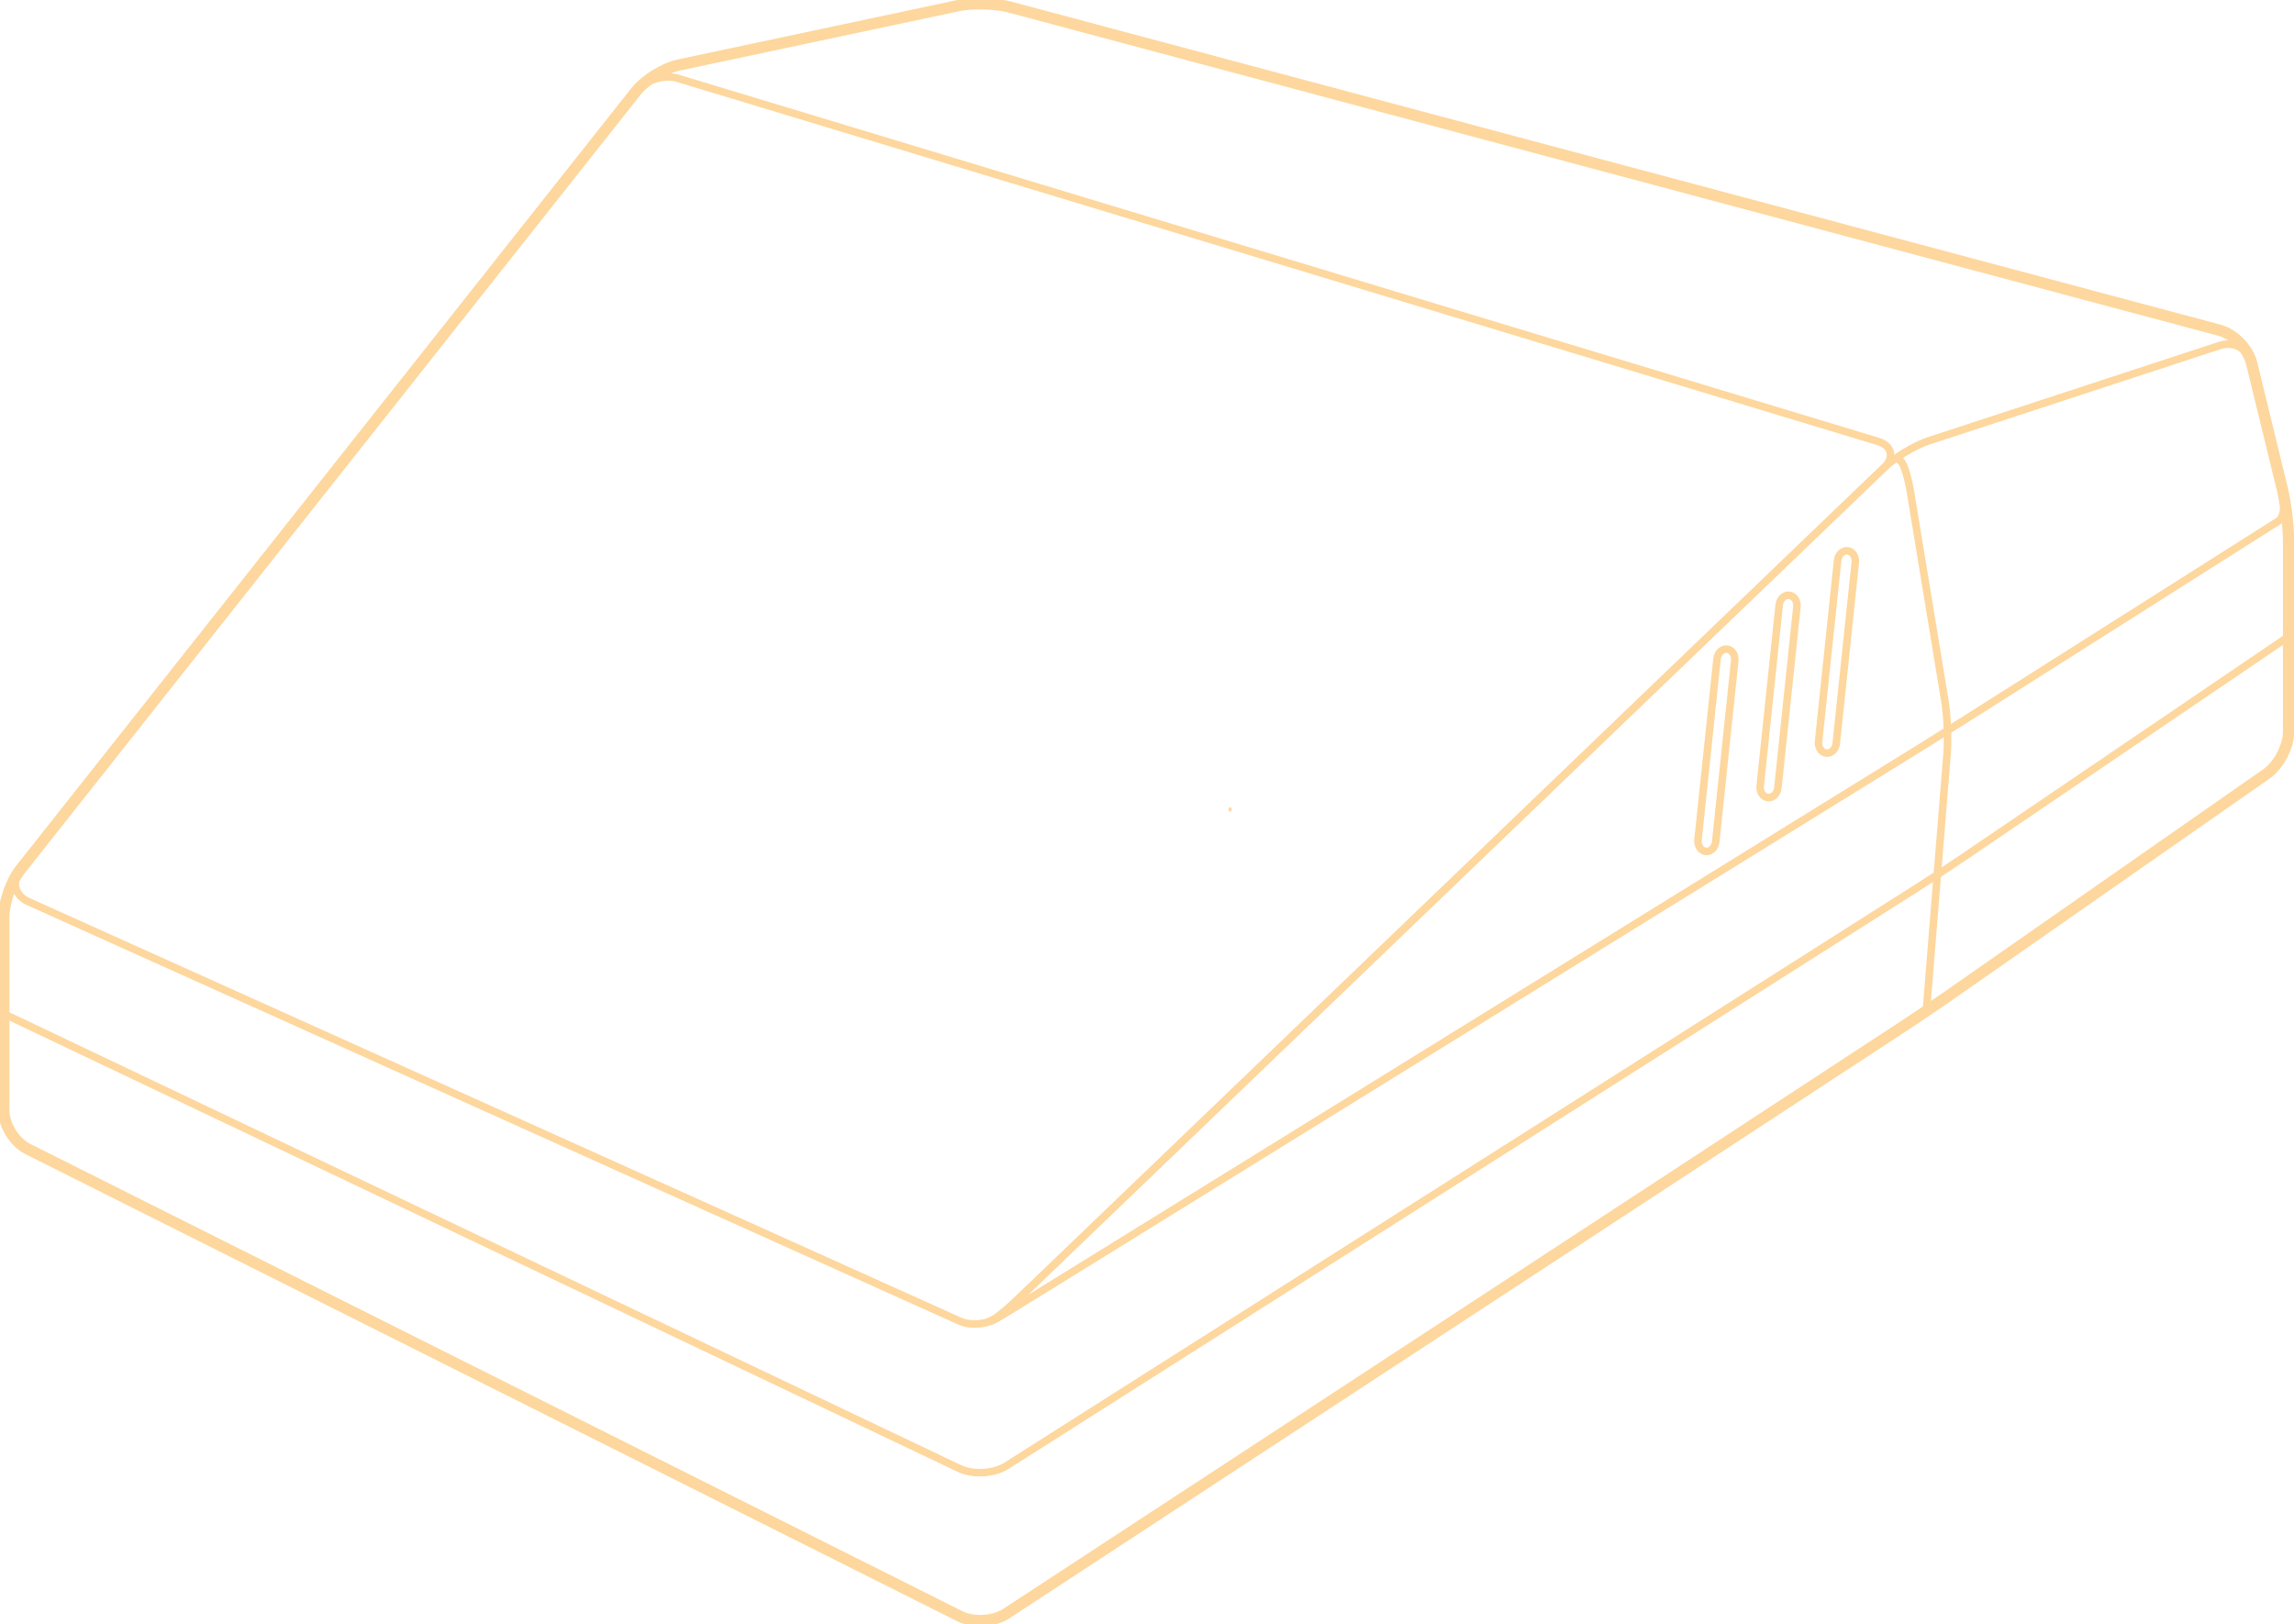
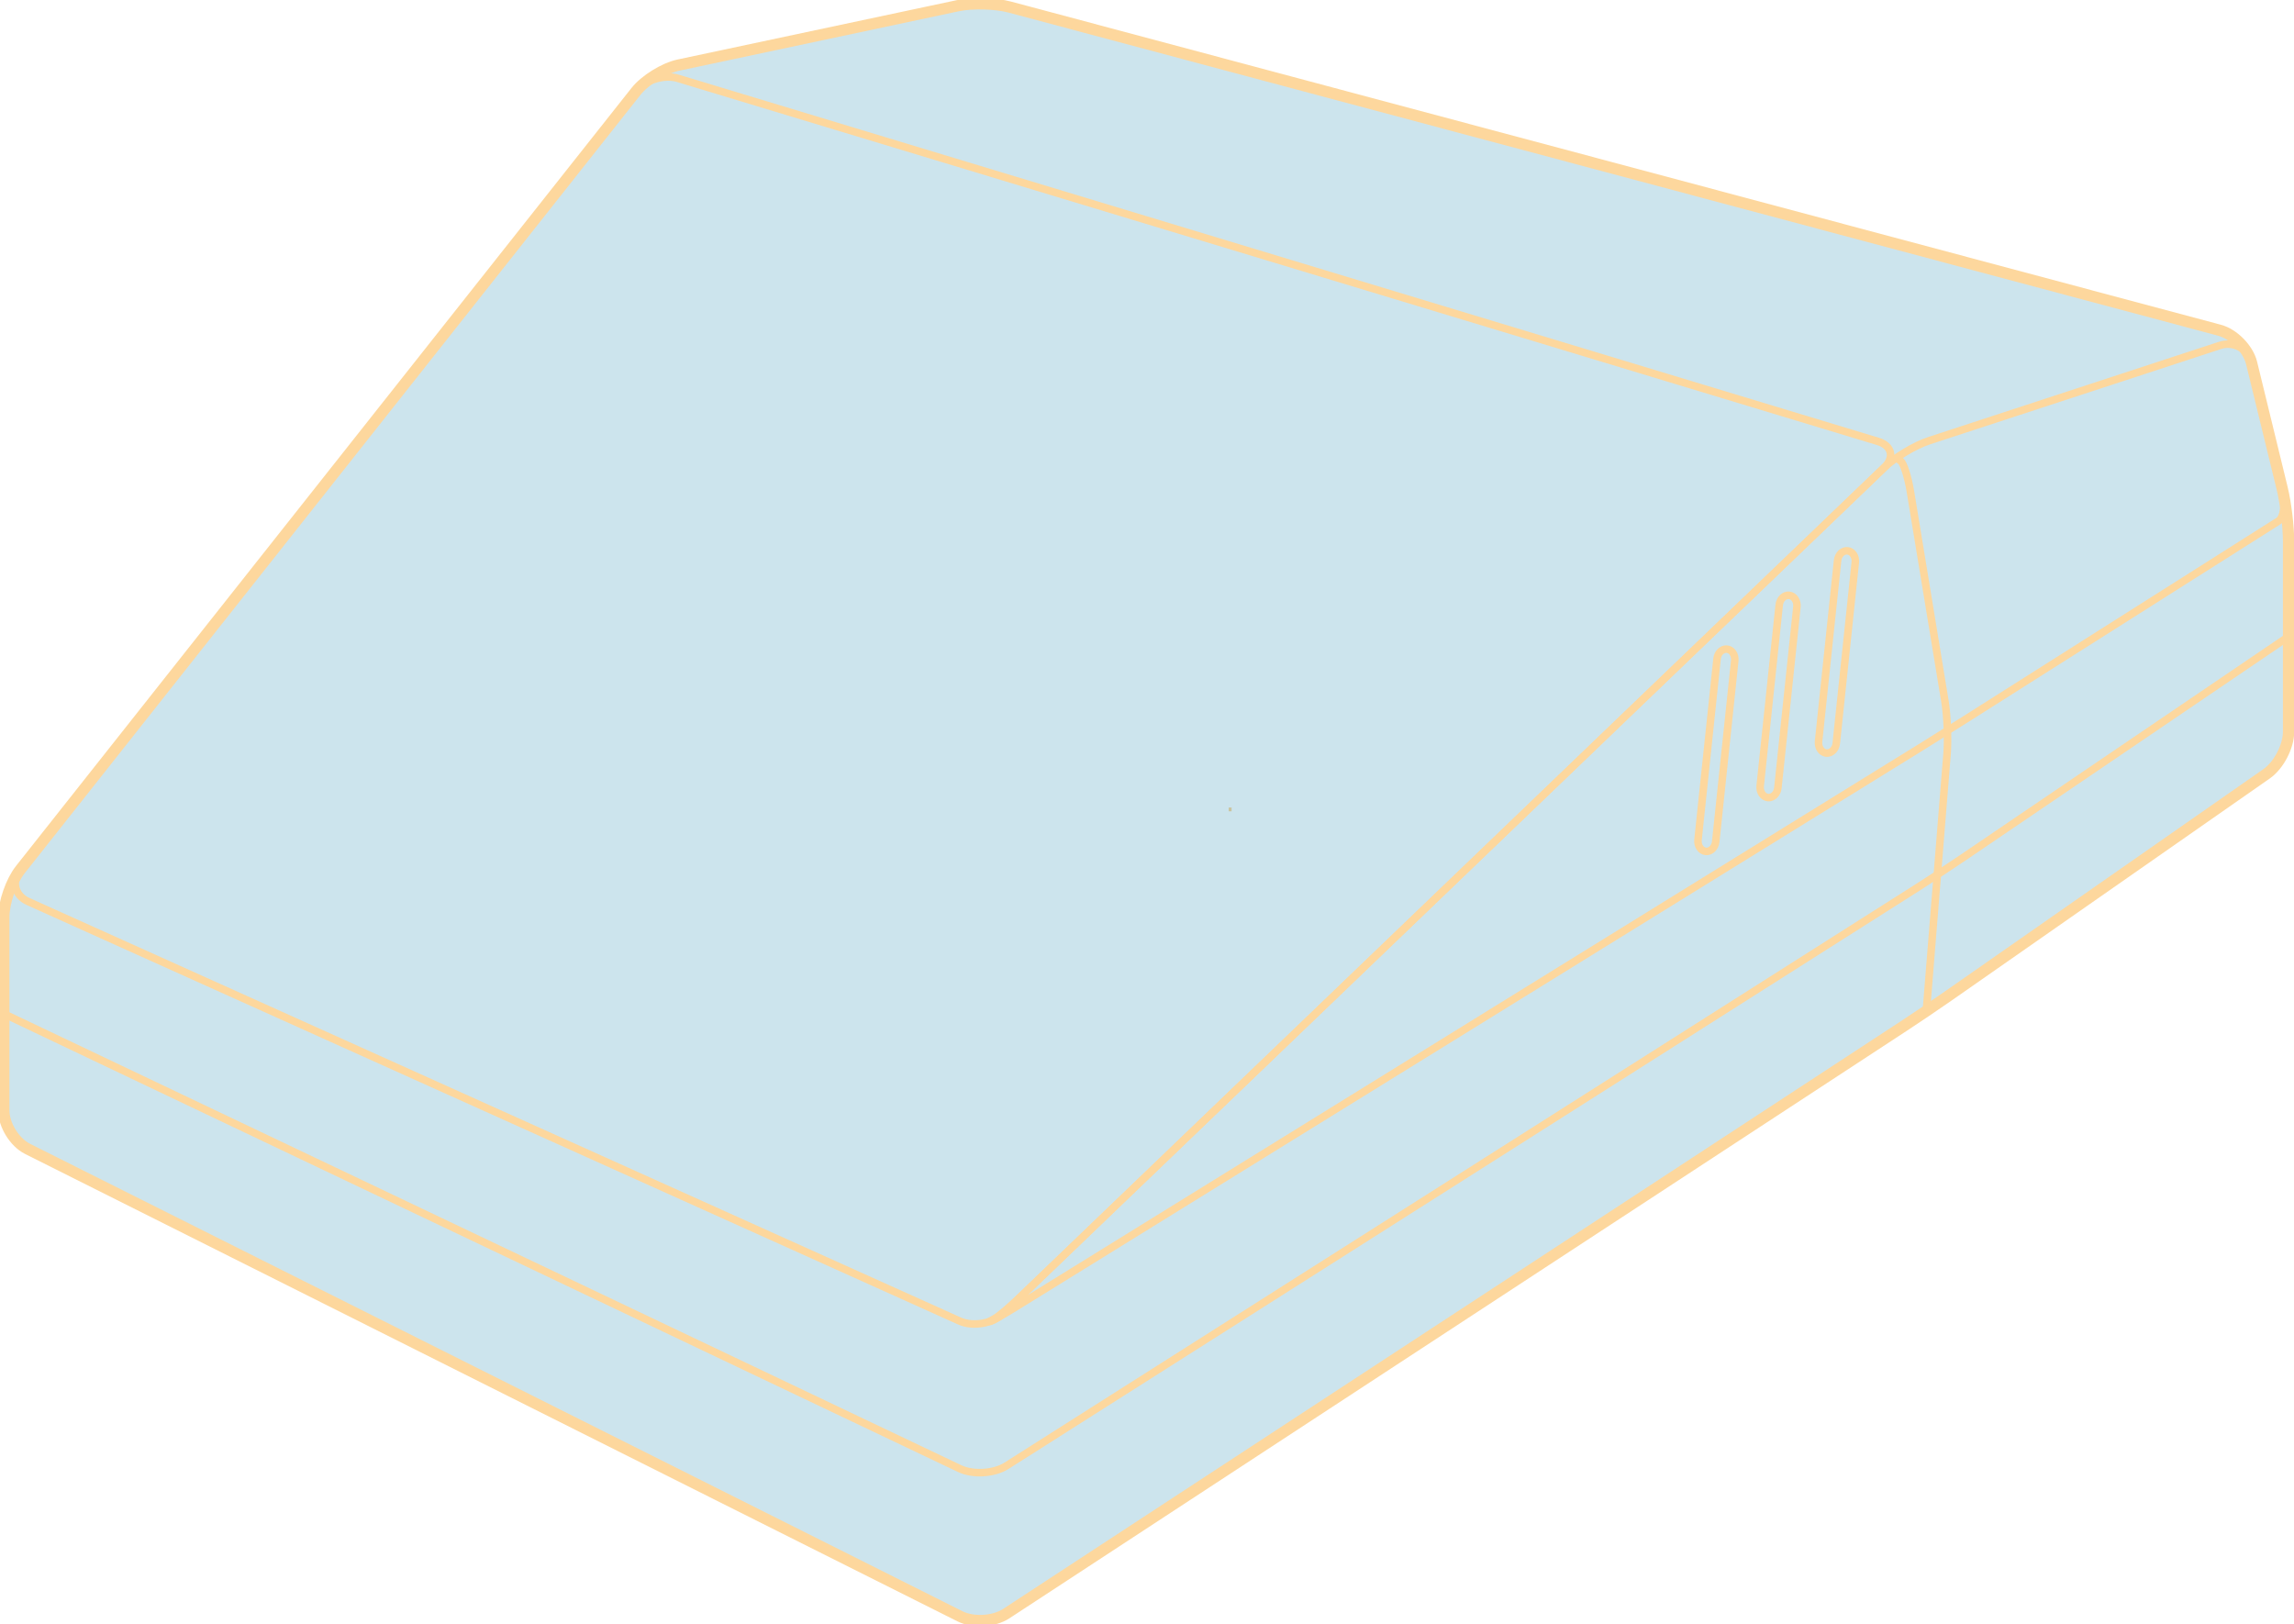
- <svg xmlns="http://www.w3.org/2000/svg" version="1.1" x="0px" y="0px" width="609px" height="431px" viewBox="0 0 609 431" enable-background="new 0 0 609 431" xml:space="preserve">
-   <defs>
+ <svg xmlns="http://www.w3.org/2000/svg" version="1.1" x="0px" y="0px" width="609px" height="431px" viewBox="0 0 609 431" enable-background="new 0 0 609 431" xml:space="preserve" id="svg38">
+   <defs id="defs2">
</defs>
-   <line fill="none" stroke="#fdd79d" stroke-miterlimit="10" x1="326.188" y1="214.901" x2="326.958" y2="214.901" />
-   <g>
-     <path fill="none" stroke="#fdd79d" stroke-width="3" stroke-miterlimit="10" d="M7.335,305.038C3.851,303.291,1,298.674,1,294.775   v-51.248c0-3.898,1.979-9.588,4.396-12.645L168.808,24.31c2.418-3.057,7.516-6.221,11.328-7.032l74.127-15.761   c3.813-0.811,10.013-0.65,13.778,0.355l321.181,85.806c3.766,1.006,7.602,4.927,8.525,8.714l8.132,33.356   c0.924,3.787,1.679,10.074,1.679,13.971v50.566c0,3.897-2.615,8.912-5.812,11.142L517.2,264.437   c-3.196,2.23-8.479,5.803-11.74,7.938L267.123,428.426c-3.261,2.135-8.779,2.453-12.264,0.706L7.335,305.038z" />
+   <line fill="none" stroke="#fdd79d" stroke-miterlimit="10" x1="326.188" y1="214.901" x2="326.958" y2="214.901" id="line4" />
+   <g id="g8" style="fill:#007aa7;fill-opacity:0.2">
+     <path fill="none" stroke="#fdd79d" stroke-width="3" stroke-miterlimit="10" d="M7.335,305.038C3.851,303.291,1,298.674,1,294.775   v-51.248c0-3.898,1.979-9.588,4.396-12.645L168.808,24.31c2.418-3.057,7.516-6.221,11.328-7.032l74.127-15.761   c3.813-0.811,10.013-0.65,13.778,0.355l321.181,85.806c3.766,1.006,7.602,4.927,8.525,8.714l8.132,33.356   c0.924,3.787,1.679,10.074,1.679,13.971v50.566c0,3.897-2.615,8.912-5.812,11.142L517.2,264.437   c-3.196,2.23-8.479,5.803-11.74,7.938L267.123,428.426c-3.261,2.135-8.779,2.453-12.264,0.706L7.335,305.038z" id="path6" style="fill:#007aa7;fill-opacity:0.2" />
  </g>
-   <g>
-     <path fill="none" stroke="#fdd79d" stroke-width="2" stroke-miterlimit="10" d="M254.733,350.729c3.554,1.601,8.762,0.701,11.573-1.998   l233.895-224.582c2.812-2.7,2.059-5.832-1.672-6.96L179.987,20.804c-3.73-1.129-8.761,0.449-11.179,3.506L5.396,230.883   c-2.418,3.057-1.489,6.867,2.065,8.468L254.733,350.729z" />
+   <g id="g12">
+     <path fill="none" stroke="#fdd79d" stroke-width="2" stroke-miterlimit="10" d="M254.733,350.729c3.554,1.601,8.762,0.701,11.573-1.998   l233.895-224.582c2.812-2.7,2.059-5.832-1.672-6.96L179.987,20.804c-3.73-1.129-8.761,0.449-11.179,3.506L5.396,230.883   c-2.418,3.057-1.489,6.867,2.065,8.468L254.733,350.729z" id="path10" />
  </g>
-   <g>
-     <path fill="none" stroke="#fdd79d" stroke-width="2" stroke-miterlimit="10" d="M263.946,350.145c-1.003,0.495-1.436,0.797-0.962,0.672   c0.474-0.124,3.575-1.904,6.89-3.954L509.66,198.565c3.315-2.05,8.721-5.434,12.014-7.52l74.556-47.235   c3.292-2.086,7.188-4.554,8.657-5.484s1.916-4.79,0.992-8.577l-8.132-33.356c-0.924-3.787-4.709-5.892-8.413-4.678l-77.287,25.32   c-3.704,1.214-9.035,4.415-11.846,7.115L270.882,344.338C268.07,347.037,264.949,349.65,263.946,350.145z" />
+   <g id="g16">
+     <path fill="none" stroke="#fdd79d" stroke-width="2" stroke-miterlimit="10" d="M263.946,350.145c-1.003,0.495-1.436,0.797-0.962,0.672   c0.474-0.124,3.575-1.904,6.89-3.954L509.66,198.565c3.315-2.05,8.721-5.434,12.014-7.52l74.556-47.235   c3.292-2.086,7.188-4.554,8.657-5.484s1.916-4.79,0.992-8.577l-8.132-33.356c-0.924-3.787-4.709-5.892-8.413-4.678l-77.287,25.32   c-3.704,1.214-9.035,4.415-11.846,7.115L270.882,344.338C268.07,347.037,264.949,349.65,263.946,350.145z" id="path14" />
  </g>
-   <g>
-     <path fill="none" stroke="#fdd79d" stroke-width="2" stroke-miterlimit="10" d="M1,269.151l253.795,120.777c3.52,1.675,9.091,1.336,12.382-0.753   l242.026-153.644c3.291-2.089,8.621-5.589,11.846-7.779l86.509-58.75" />
+   <g id="g20">
+     <path fill="none" stroke="#fdd79d" stroke-width="2" stroke-miterlimit="10" d="M1,269.151l253.795,120.777c3.52,1.675,9.091,1.336,12.382-0.753   l242.026-153.644c3.291-2.089,8.621-5.589,11.846-7.779l86.509-58.75" id="path18" />
  </g>
-   <g>
-     <path fill="none" stroke="#fdd79d" stroke-width="2" stroke-miterlimit="10" d="M511.389,268.492l5.508-68.35c0.313-3.885,0.052-10.21-0.582-14.057   l-9.145-55.563c-0.634-3.846-1.794-7.493-2.58-8.105c-0.785-0.611-1.428-1.112-1.428-1.112" />
+   <g id="g24">
+     <path fill="none" stroke="#fdd79d" stroke-width="2" stroke-miterlimit="10" d="M511.389,268.492l5.508-68.35c0.313-3.885,0.052-10.21-0.582-14.057   l-9.145-55.563c-0.634-3.846-1.794-7.493-2.58-8.105c-0.785-0.611-1.428-1.112-1.428-1.112" id="path22" />
  </g>
-   <g>
-     <path fill="none" stroke="#fdd79d" stroke-width="2" stroke-linecap="round" stroke-miterlimit="10" d="M482.781,196.879   c-0.162,1.551,0.762,2.931,2.055,3.066s2.484-1.021,2.646-2.572l5.053-48.065c0.162-1.551-0.762-2.931-2.055-3.066   s-2.484,1.021-2.646,2.572L482.781,196.879z" />
+   <g id="g28">
+     <path fill="none" stroke="#fdd79d" stroke-width="2" stroke-linecap="round" stroke-miterlimit="10" d="M482.781,196.879   c-0.162,1.551,0.762,2.931,2.055,3.066s2.484-1.021,2.646-2.572l5.053-48.065c0.162-1.551-0.762-2.931-2.055-3.066   s-2.484,1.021-2.646,2.572L482.781,196.879z" id="path26" />
  </g>
-   <g>
-     <path fill="none" stroke="#fdd79d" stroke-width="2" stroke-linecap="round" stroke-miterlimit="10" d="M467.282,208.689   c-0.162,1.551,0.762,2.931,2.055,3.066s2.484-1.021,2.646-2.572l5.053-48.065c0.162-1.551-0.762-2.931-2.055-3.066   s-2.484,1.021-2.646,2.572L467.282,208.689z" />
+   <g id="g32">
+     <path fill="none" stroke="#fdd79d" stroke-width="2" stroke-linecap="round" stroke-miterlimit="10" d="M467.282,208.689   c-0.162,1.551,0.762,2.931,2.055,3.066s2.484-1.021,2.646-2.572l5.053-48.065c0.162-1.551-0.762-2.931-2.055-3.066   s-2.484,1.021-2.646,2.572L467.282,208.689z" id="path30" />
  </g>
-   <g>
-     <path fill="none" stroke="#fdd79d" stroke-width="2" stroke-linecap="round" stroke-miterlimit="10" d="M450.78,222.979   c-0.162,1.551,0.762,2.931,2.055,3.066s2.484-1.021,2.646-2.572l5.053-48.065c0.162-1.551-0.762-2.931-2.055-3.066   s-2.484,1.021-2.646,2.572L450.78,222.979z" />
+   <g id="g36">
+     <path fill="none" stroke="#fdd79d" stroke-width="2" stroke-linecap="round" stroke-miterlimit="10" d="M450.78,222.979   c-0.162,1.551,0.762,2.931,2.055,3.066s2.484-1.021,2.646-2.572l5.053-48.065c0.162-1.551-0.762-2.931-2.055-3.066   s-2.484,1.021-2.646,2.572L450.78,222.979z" id="path34" />
  </g>
</svg>
